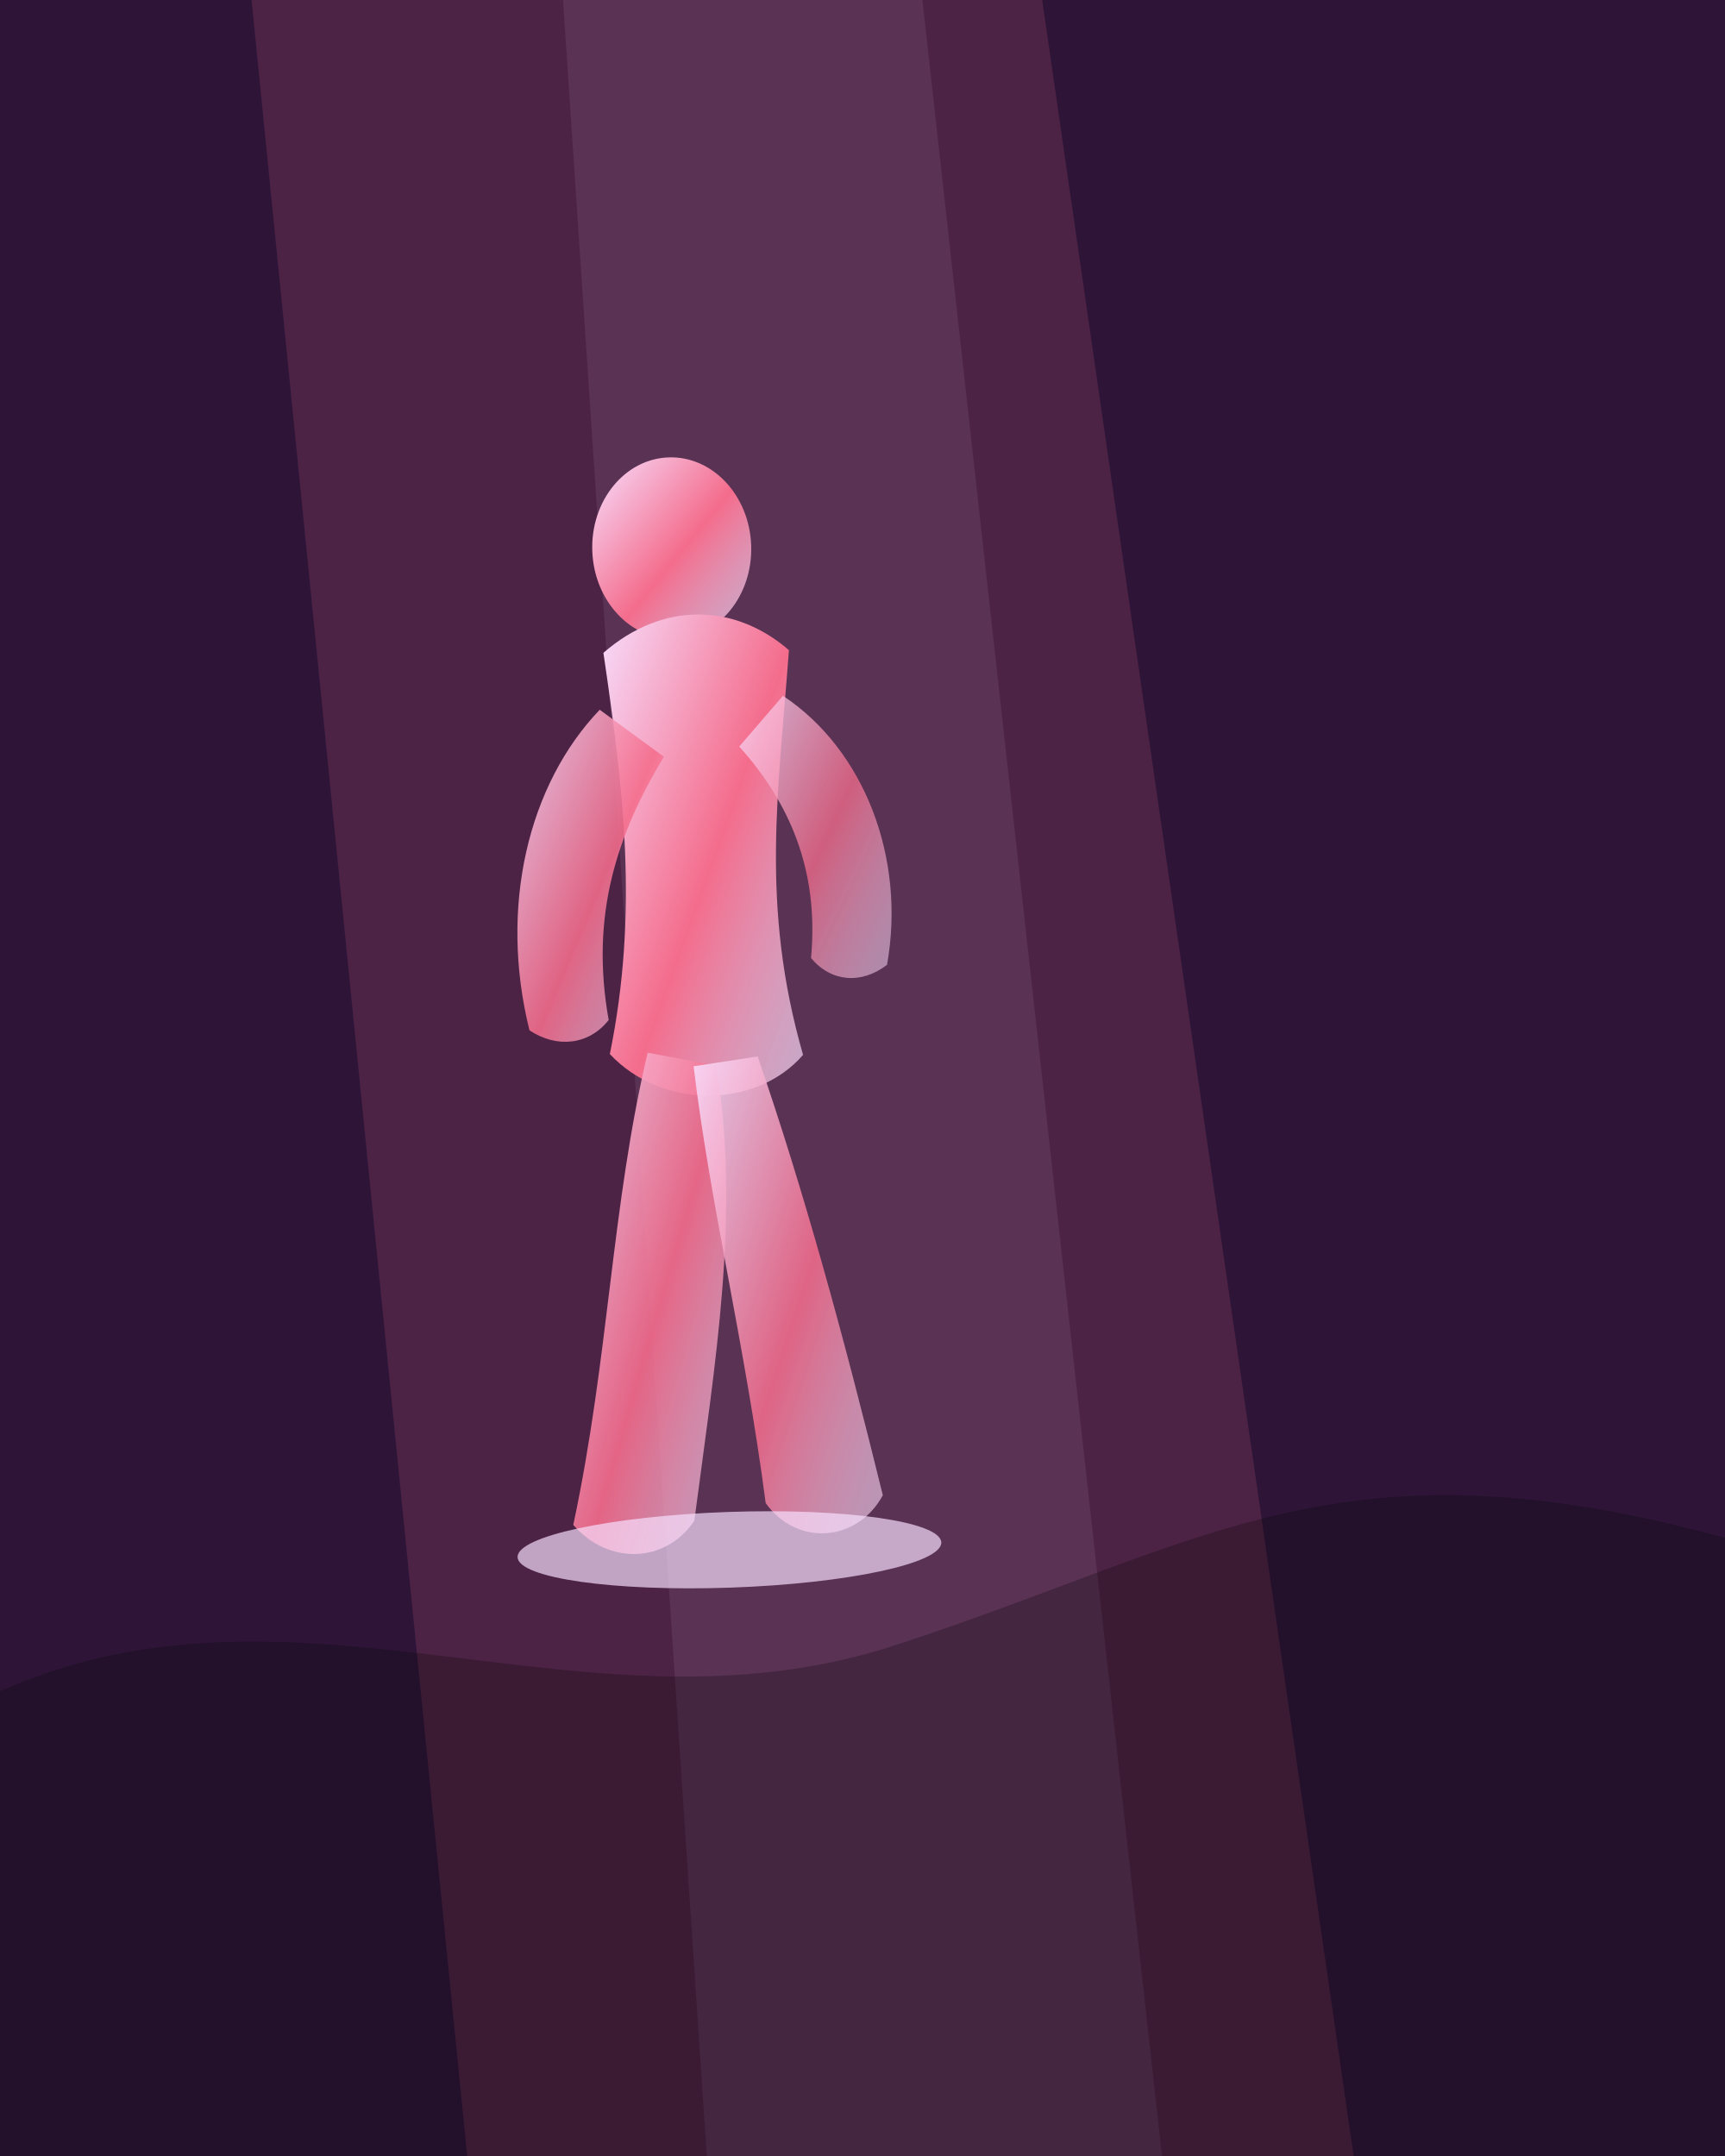
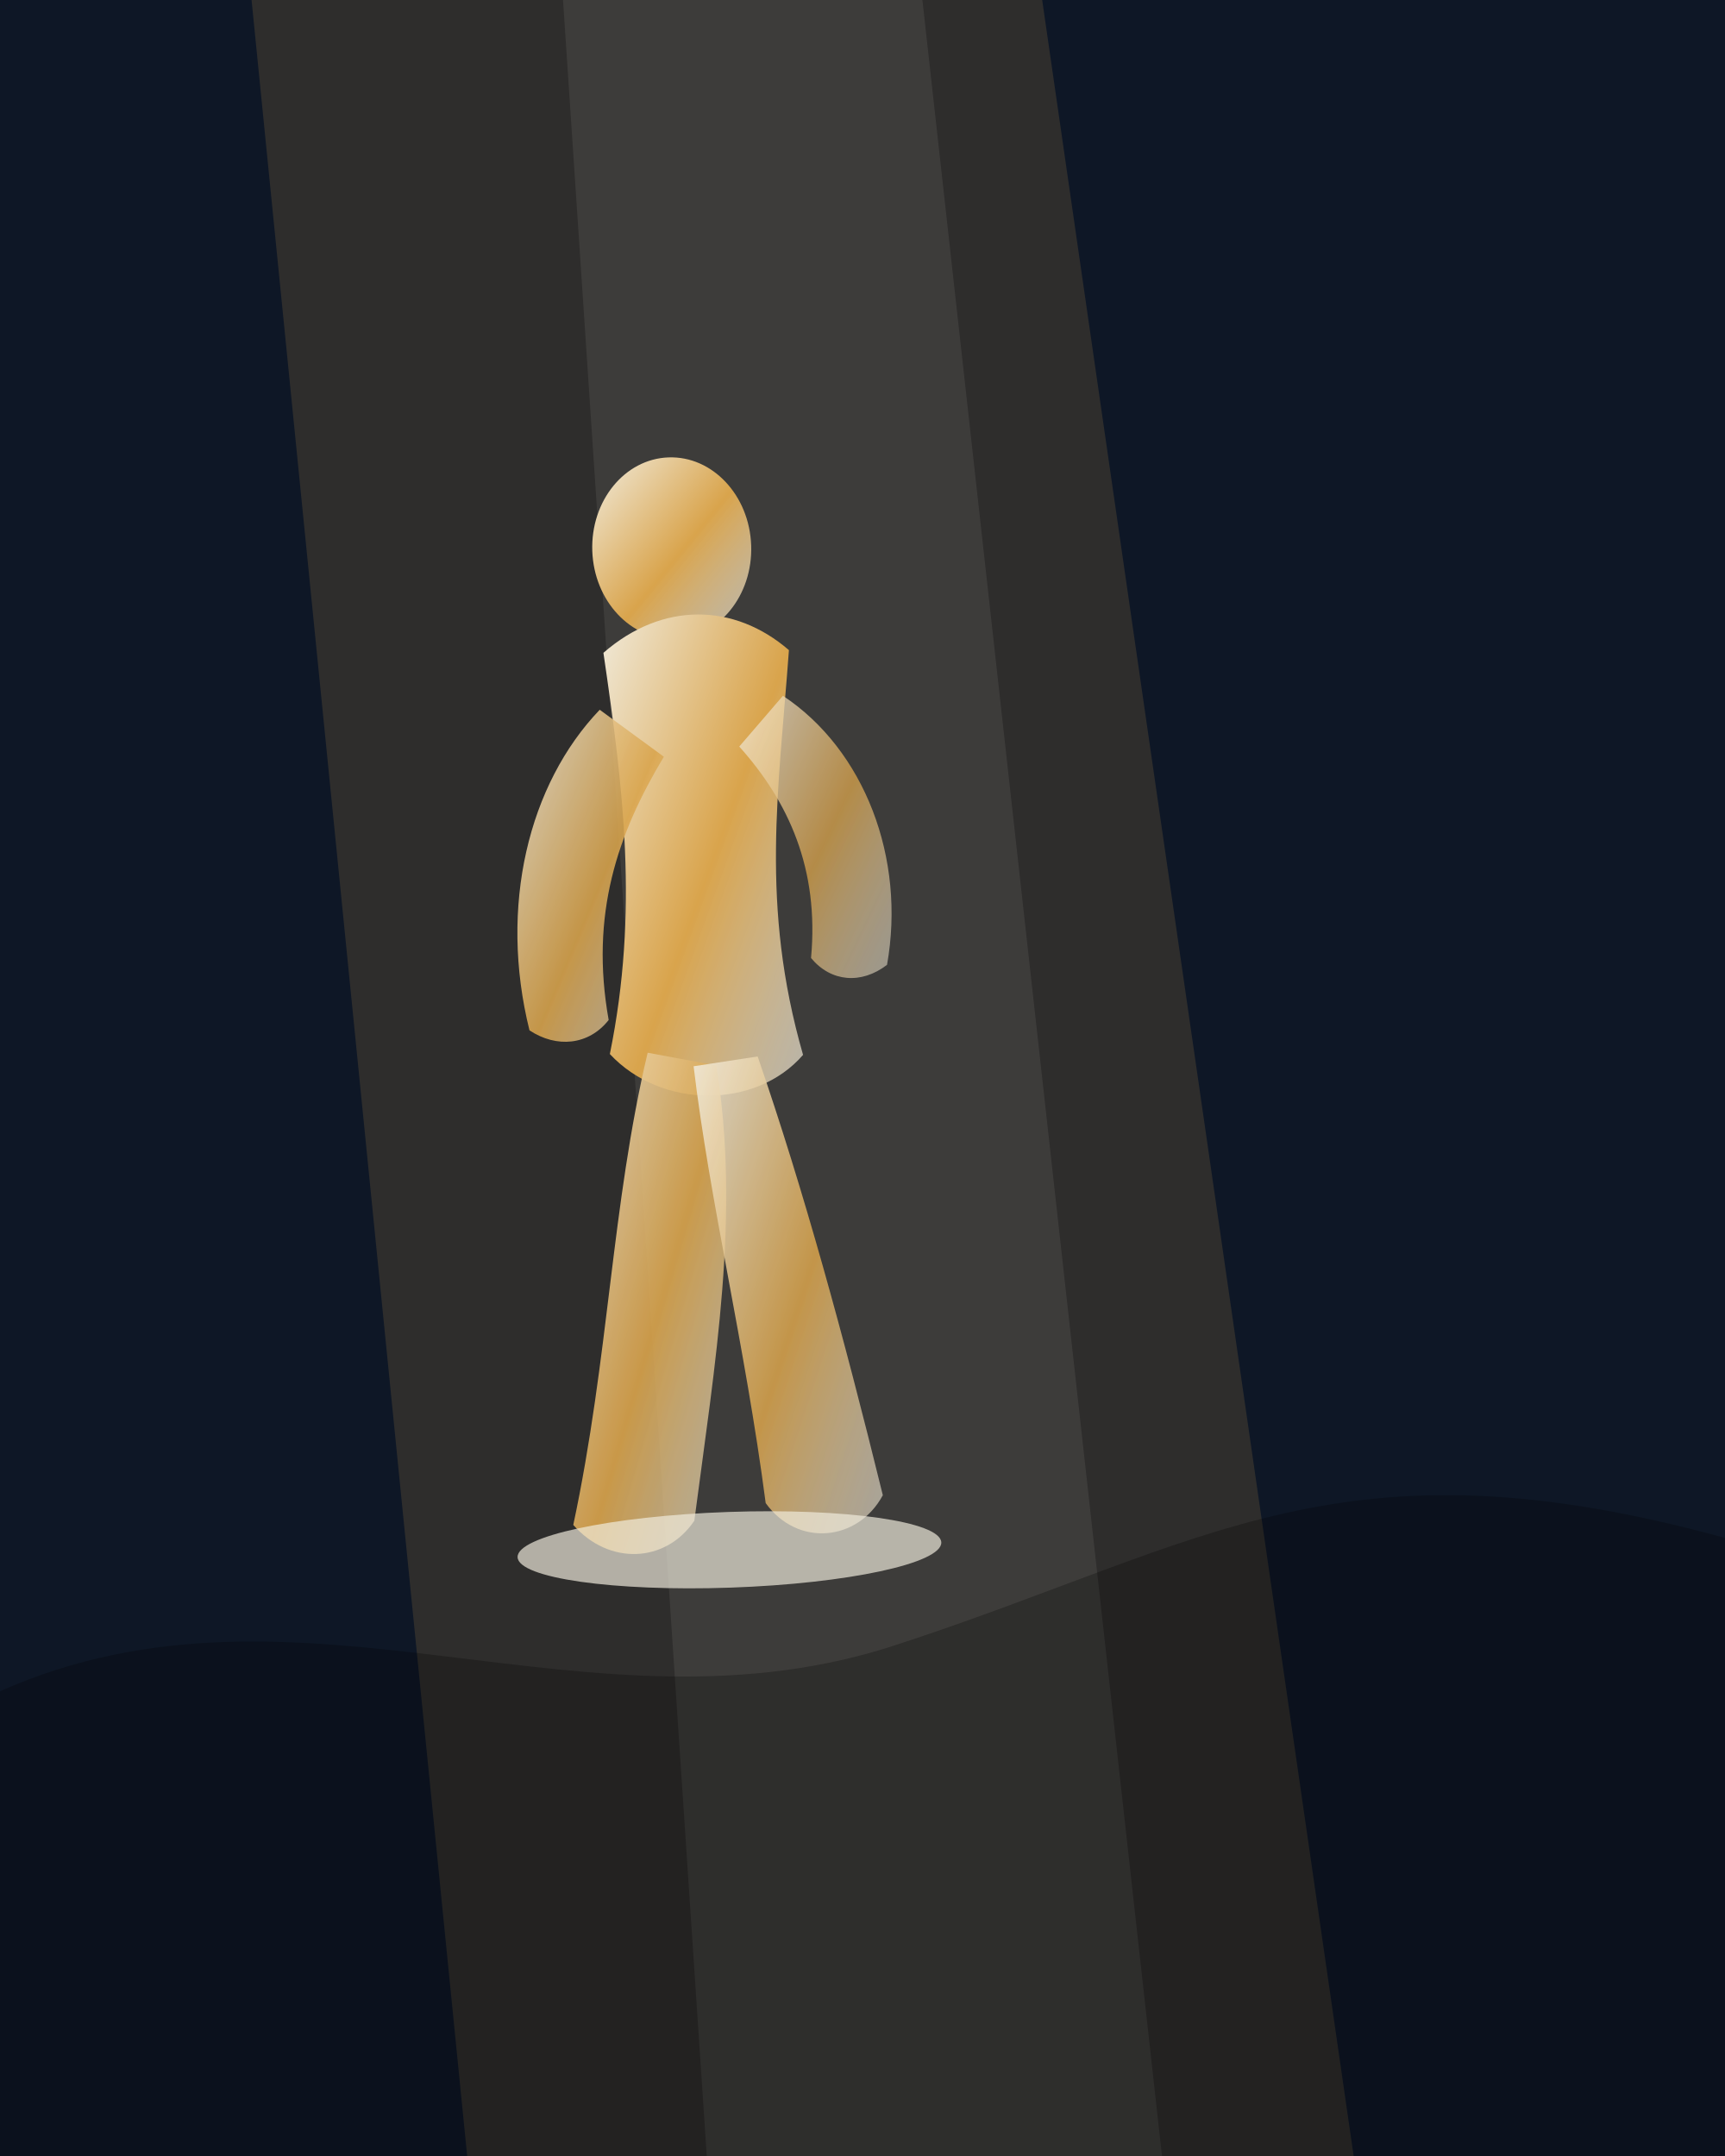
<svg xmlns="http://www.w3.org/2000/svg" viewBox="0 0 720 900" role="img" aria-labelledby="title desc">
  <defs>
    <radialGradient id="halo" cx="50%" cy="28%" r="45%">
-       <stop offset="0" stop-color="#f46c8c" stop-opacity=".82" />
-       <stop offset=".36" stop-color="#f46c8c" stop-opacity=".22" />
-       <stop offset="1" stop-color="#100817" stop-opacity="0" />
+       <stop offset="0" stop-color="#D9A44C" stop-opacity=".82" />
+       <stop offset=".36" stop-color="#D9A44C" stop-opacity=".22" />
+       <stop offset="1" stop-color="#0A101A" stop-opacity="0" />
    </radialGradient>
    <linearGradient id="figure" x1="0" y1="0" x2="1" y2="1">
-       <stop offset="0" stop-color="#f8e0ff" />
-       <stop offset=".54" stop-color="#f46c8c" />
-       <stop offset="1" stop-color="#f8e0ff" stop-opacity=".68" />
+       <stop offset="0" stop-color="#F1ECDE" />
+       <stop offset=".54" stop-color="#D9A44C" />
+       <stop offset="1" stop-color="#F1ECDE" stop-opacity=".68" />
    </linearGradient>
    <filter id="soft">
      <feGaussianBlur stdDeviation="14" />
    </filter>
  </defs>
-   <rect width="720" height="900" fill="#100817" />
-   <rect width="720" height="900" fill="#5f2a6f" opacity=".38" />
-   <path d="M105 0 L435 0 L565 900 L195 900 Z" fill="#f46c8c" opacity=".16" />
-   <path d="M235 0 L385 0 L485 900 L295 900 Z" fill="#f8e0ff" opacity=".08" />
+   <rect width="720" height="900" fill="#0A101A" />
+   <rect width="720" height="900" fill="#16233A" opacity=".38" />
+   <path d="M105 0 L435 0 L565 900 L195 900 Z" fill="#D9A44C" opacity=".16" />
+   <path d="M235 0 L385 0 L485 900 L295 900 Z" fill="#F1ECDE" opacity=".08" />
  <path d="M0 706 C126 650 246 730 376 686 C504 644 560 598 720 642 L720 900 L0 900 Z" fill="#000" opacity=".24" />
  <g transform="translate(195 193) rotate(-2 120 260) scale(0.79)">
    <ellipse cx="118" cy="44" rx="42" ry="48" fill="url(#figure)" />
    <path d="M80 98 C112 72 150 74 178 100 C170 174 158 234 178 314 C152 342 102 340 76 310 C94 235 88 170 80 98Z" fill="url(#figure)" />
    <path d="M77 128 C38 166 20 230 34 296 C48 306 65 305 76 292 C68 236 84 194 110 154Z" fill="url(#figure)" opacity=".88" />
    <path d="M174 124 C216 154 236 212 224 268 C210 278 194 276 184 263 C190 216 175 180 150 150Z" fill="url(#figure)" opacity=".76" />
    <path d="M96 310 C74 390 70 470 48 558 C66 580 96 580 112 558 C126 474 142 398 132 318Z" fill="url(#figure)" opacity=".9" />
    <path d="M154 314 C176 386 194 462 212 548 C198 572 166 574 150 550 C142 466 126 390 120 318Z" fill="url(#figure)" opacity=".86" />
-     <ellipse cx="130" cy="574" rx="112" ry="20" fill="#f8e0ff" opacity=".68" />
+     <ellipse cx="130" cy="574" rx="112" ry="20" fill="#F1ECDE" opacity=".68" />
  </g>
</svg>
